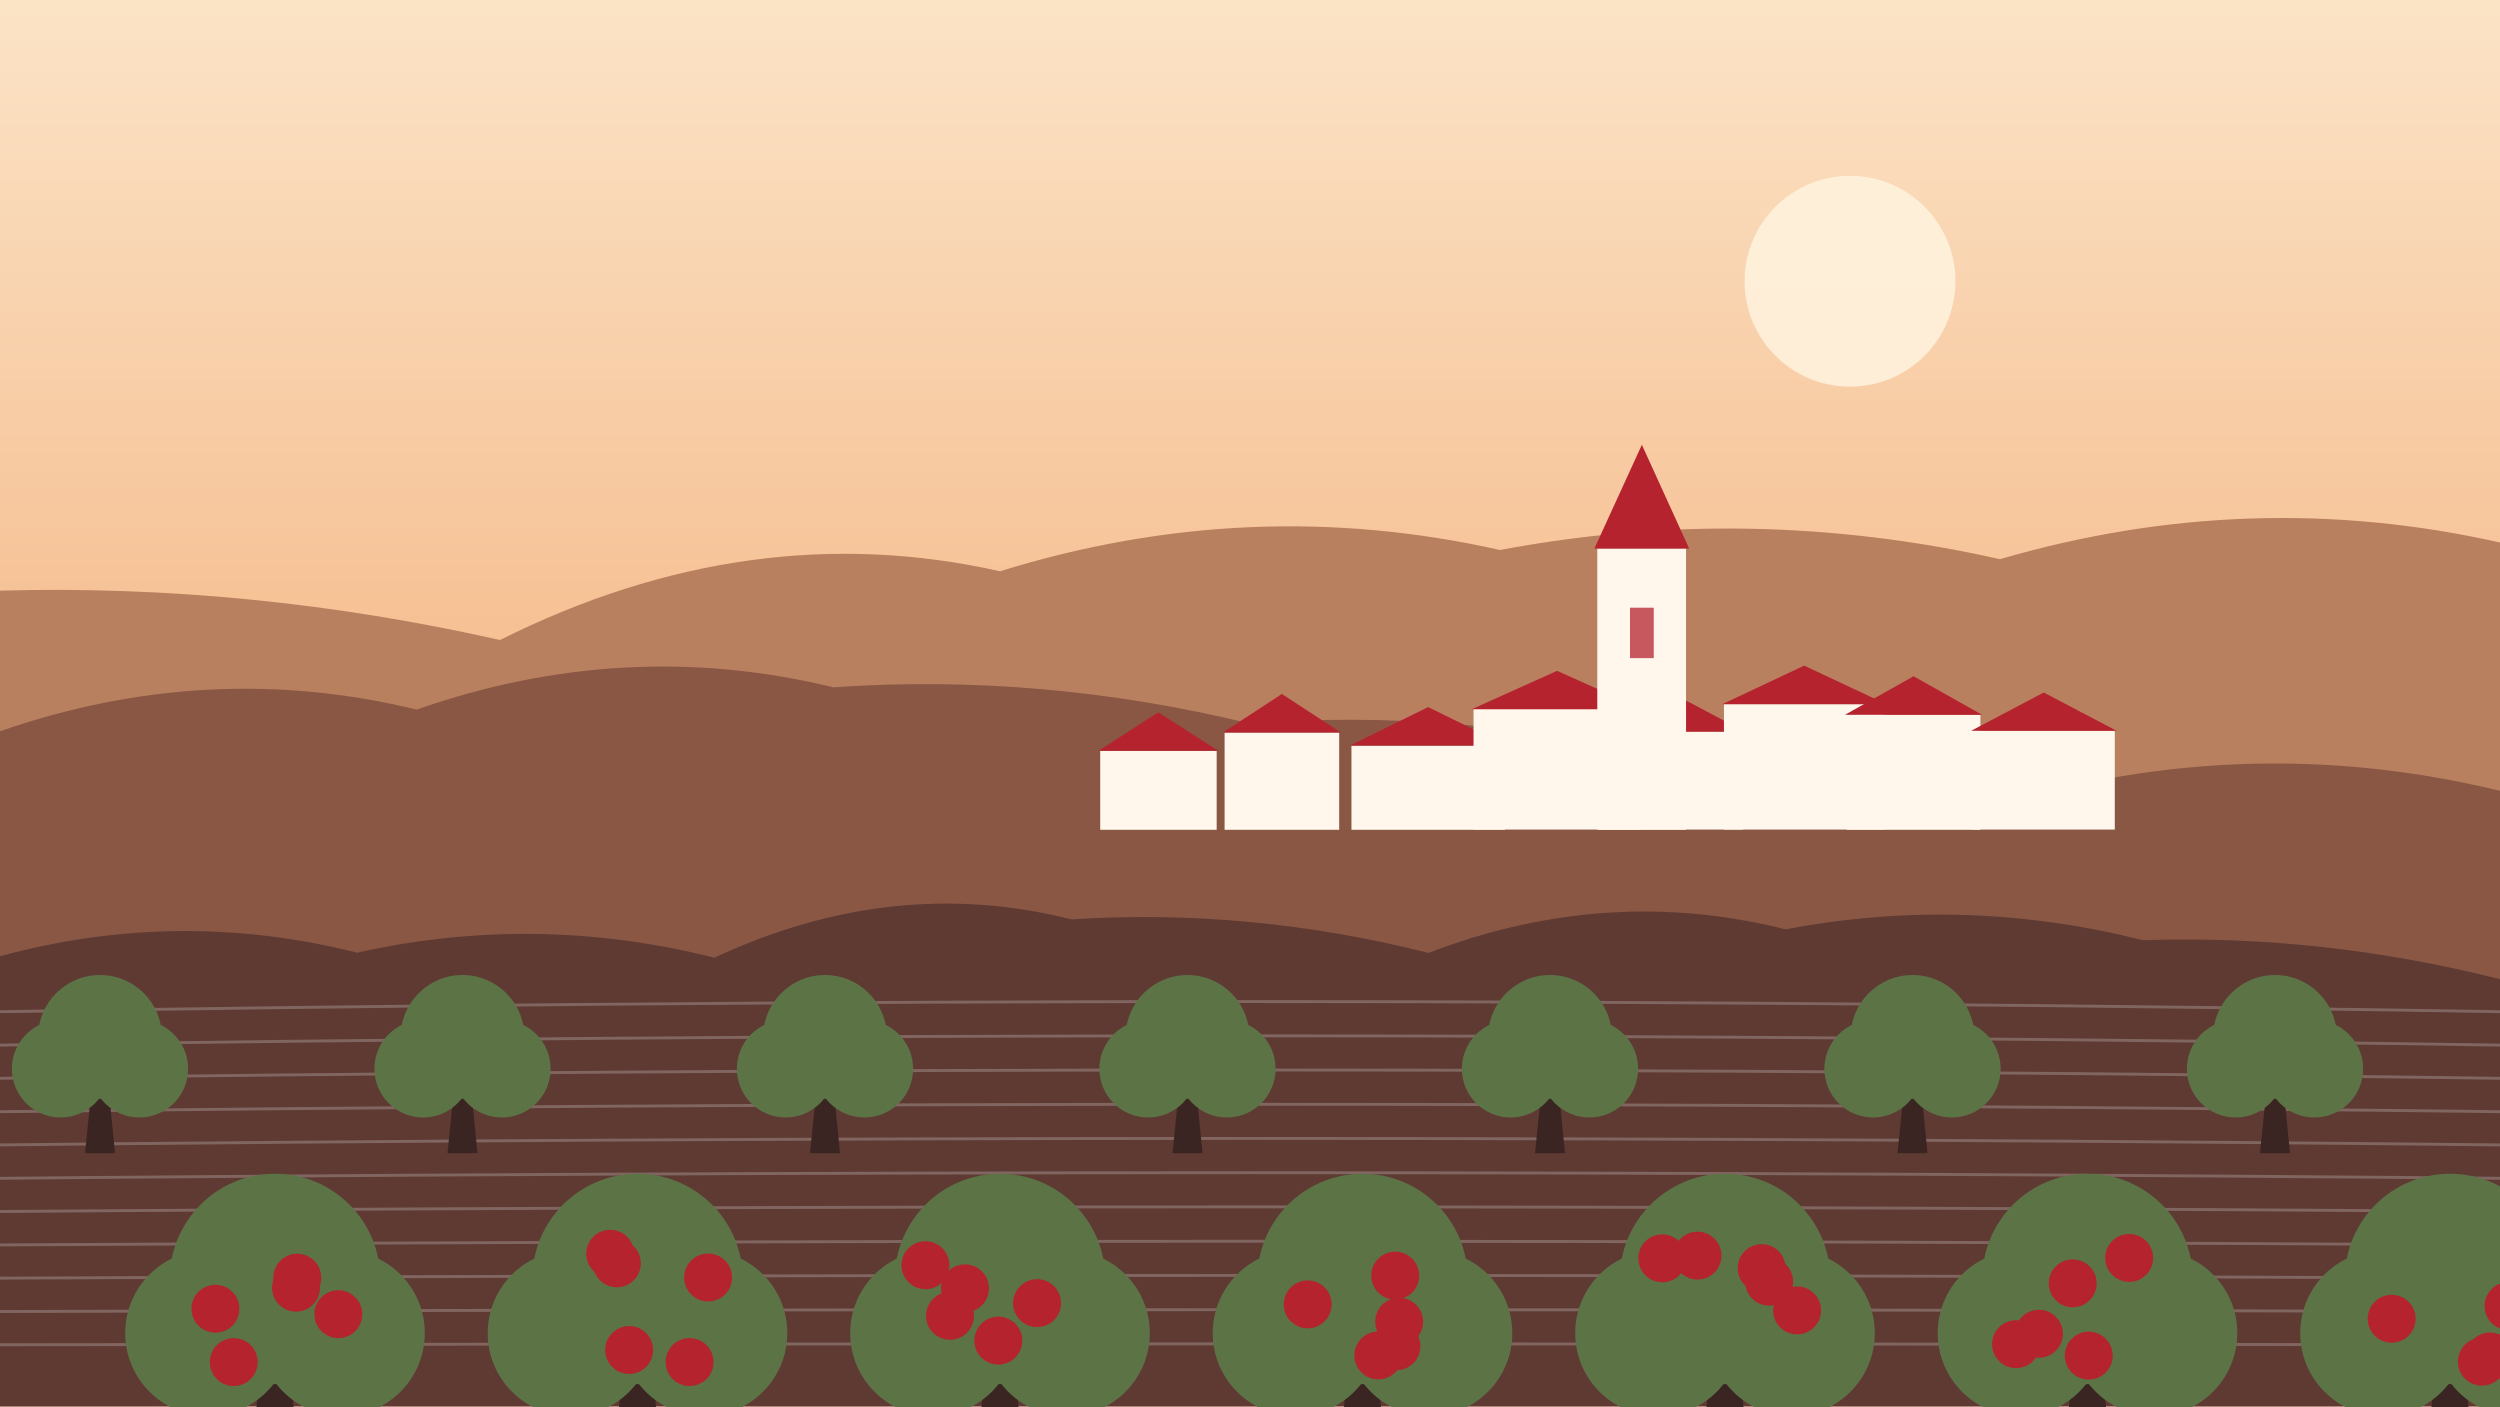
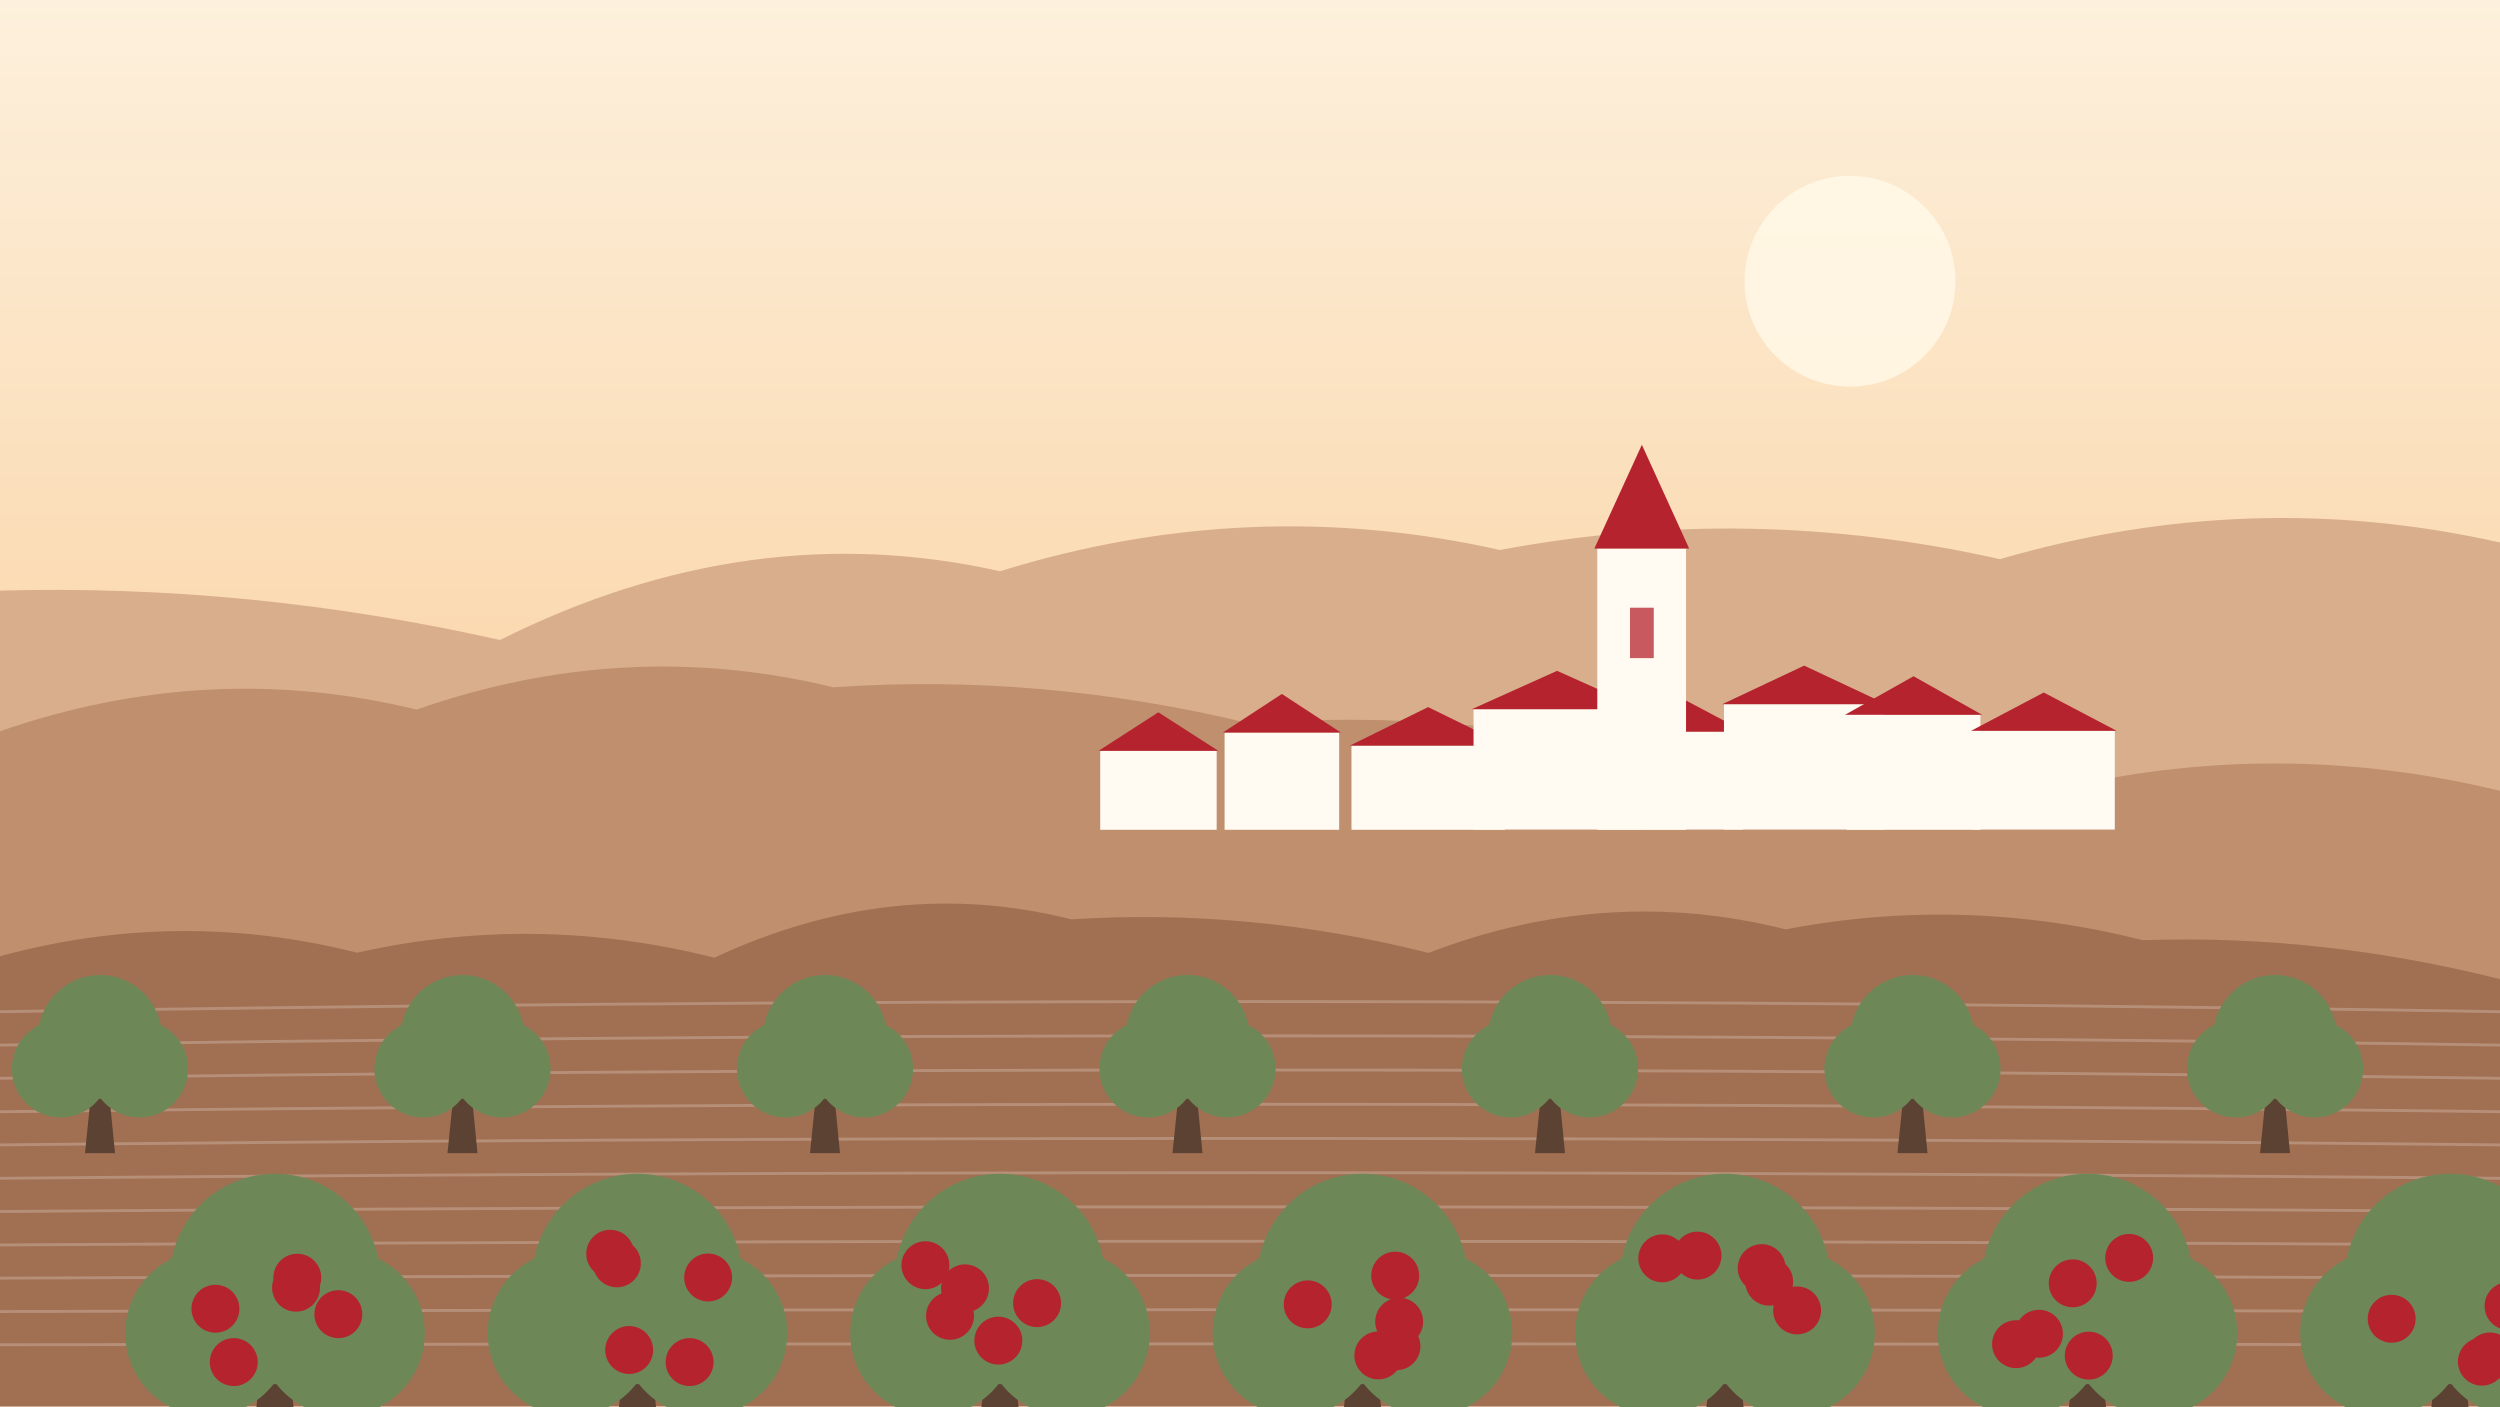
<svg xmlns="http://www.w3.org/2000/svg" viewBox="0 0 1200 675" width="1200" height="675" role="img">
  <defs>
    <linearGradient id="ceu" x1="0" y1="0" x2="0" y2="1">
-       <stop offset="0%" stop-color="#FBE3C6" />
-       <stop offset="55%" stop-color="#F5B989" />
-       <stop offset="100%" stop-color="#E08F5E" />
+       <stop offset="0%" stop-color="#FDF0DC" />
+       <stop offset="55%" stop-color="#FAD5A8" />
+       <stop offset="100%" stop-color="#F2B583" />
    </linearGradient>
  </defs>
  <rect width="1200" height="675" fill="url(#ceu)" />
-   <circle cx="888" cy="135" r="50.6" fill="#FFF3DF" opacity="0.85" />
-   <path d="M0 675 L0 283.5 Q120 280.2 240 307.2 Q360 247.2 480 274.2 Q600 237 720 264 Q840 241.4 960 268.4 Q1080 233.4 1200 260.4 L1200 675 Z" fill="#B98060" />
-   <path d="M0 675 L0 351 Q100 316.3 200 340.6 Q300 305.6 400 329.9 Q500 323 600 347.3 Q700 339.7 800 364 Q900 351.7 1000 376 Q1100 355.3 1200 379.6 L1200 675 Z" fill="#8A5744" />
+   <circle cx="888" cy="135" r="50.6" fill="#FFF8E6" opacity="0.85" />
+   <path d="M0 675 L0 283.5 Q120 280.2 240 307.2 Q360 247.2 480 274.2 Q600 237 720 264 Q840 241.4 960 268.4 Q1080 233.4 1200 260.4 L1200 675 Z" fill="#D9AE8C" />
+   <path d="M0 675 L0 351 Q100 316.3 200 340.6 Q300 305.6 400 329.9 Q500 323 600 347.3 Q700 339.7 800 364 Q900 351.7 1000 376 Q1100 355.3 1200 379.6 L1200 675 Z" fill="#C08F6D" />
  <g>
-     <rect x="528.1" y="360.4" width="55.9" height="37.9" fill="#FFF6EC" />
+     <rect x="528.1" y="360.4" width="55.9" height="37.9" fill="#FFFAF2" />
    <path d="M527.3 360.4 L556 341.9 L584.8 360.4 Z" fill="#B4232E" />
-     <rect x="587.8" y="351.6" width="55" height="46.7" fill="#FFF6EC" />
+     <rect x="587.8" y="351.6" width="55" height="46.7" fill="#FFFAF2" />
    <path d="M587 351.6 L615.3 333.1 L643.6 351.6 Z" fill="#B4232E" />
-     <rect x="648.7" y="357.9" width="73.7" height="40.4" fill="#FFF6EC" />
+     <rect x="648.7" y="357.9" width="73.7" height="40.4" fill="#FFFAF2" />
    <path d="M647.9 357.9 L685.5 339.4 L723.2 357.9 Z" fill="#B4232E" />
-     <rect x="707.3" y="340.4" width="80.3" height="57.8" fill="#FFF6EC" />
+     <rect x="707.3" y="340.4" width="80.3" height="57.8" fill="#FFFAF2" />
    <path d="M706.5 340.4 L747.4 322 L788.4 340.4 Z" fill="#B4232E" />
-     <rect x="768.5" y="351.2" width="68.2" height="47" fill="#FFF6EC" />
+     <rect x="768.5" y="351.2" width="68.2" height="47" fill="#FFFAF2" />
    <path d="M767.7 351.2 L802.6 332.7 L837.5 351.2 Z" fill="#B4232E" />
-     <rect x="827.5" y="338" width="77.1" height="60.2" fill="#FFF6EC" />
+     <rect x="827.5" y="338" width="77.1" height="60.2" fill="#FFFAF2" />
    <path d="M826.7 338 L866 319.5 L905.4 338 Z" fill="#B4232E" />
-     <rect x="886.4" y="343.1" width="64.2" height="55.2" fill="#FFF6EC" />
+     <rect x="886.4" y="343.1" width="64.2" height="55.2" fill="#FFFAF2" />
    <path d="M885.6 343.1 L918.5 324.6 L951.4 343.1 Z" fill="#B4232E" />
-     <rect x="946.9" y="350.8" width="68.2" height="47.4" fill="#FFF6EC" />
+     <rect x="946.9" y="350.8" width="68.2" height="47.4" fill="#FFFAF2" />
    <path d="M946.1 350.8 L981 332.4 L1016 350.8 Z" fill="#B4232E" />
-     <rect x="766.7" y="263.3" width="42.6" height="135" fill="#FFF6EC" />
+     <rect x="766.7" y="263.3" width="42.6" height="135" fill="#FFFAF2" />
    <path d="M765.3 263.3 L788.1 213.5 L810.8 263.3 Z" fill="#B4232E" />
    <rect x="782.4 " y="291.7" width="11.4" height="24.2" fill="#B4232E" opacity="0.75" />
  </g>
-   <path d="M0 675 L0 459 Q85.7 435.7 171.4 457.3 Q257.1 438.1 342.9 459.7 Q428.6 419.7 514.3 441.3 Q600 435.8 685.7 457.4 Q771.4 424.5 857.1 446.1 Q942.9 429.7 1028.6 451.3 Q1114.3 448.4 1200 470 L1200 675 Z" fill="#5E3A33" />
+   <path d="M0 675 L0 459 Q85.7 435.7 171.4 457.3 Q257.1 438.1 342.9 459.7 Q428.6 419.7 514.3 441.3 Q600 435.8 685.7 457.4 Q771.4 424.5 857.1 446.1 Q942.9 429.7 1028.6 451.3 Q1114.3 448.4 1200 470 L1200 675 Z" fill="#A16F52" />
  <path d="M-24 486 Q600 475.5 1224 486" fill="none" stroke="#FFFFFF" stroke-width="1.4" opacity="0.22" />
  <path d="M-24 502 Q600 492.4 1224 502" fill="none" stroke="#FFFFFF" stroke-width="1.4" opacity="0.22" />
  <path d="M-24 517.9 Q600 509.3 1224 517.9" fill="none" stroke="#FFFFFF" stroke-width="1.4" opacity="0.22" />
  <path d="M-24 533.9 Q600 526.2 1224 533.9" fill="none" stroke="#FFFFFF" stroke-width="1.4" opacity="0.22" />
  <path d="M-24 549.8 Q600 543.1 1224 549.8" fill="none" stroke="#FFFFFF" stroke-width="1.4" opacity="0.22" />
  <path d="M-24 565.8 Q600 560 1224 565.8" fill="none" stroke="#FFFFFF" stroke-width="1.4" opacity="0.22" />
  <path d="M-24 581.7 Q600 576.9 1224 581.7" fill="none" stroke="#FFFFFF" stroke-width="1.4" opacity="0.22" />
  <path d="M-24 597.7 Q600 593.9 1224 597.7" fill="none" stroke="#FFFFFF" stroke-width="1.4" opacity="0.22" />
  <path d="M-24 613.6 Q600 610.8 1224 613.6" fill="none" stroke="#FFFFFF" stroke-width="1.4" opacity="0.22" />
  <path d="M-24 629.6 Q600 627.7 1224 629.6" fill="none" stroke="#FFFFFF" stroke-width="1.4" opacity="0.22" />
  <path d="M-24 645.5 Q600 644.6 1224 645.5" fill="none" stroke="#FFFFFF" stroke-width="1.4" opacity="0.22" />
  <g>
-     <path d="M40.8 553.5 L44 522 L52.1 522 L55.2 553.5 Z" fill="#3B2523" />
-     <circle cx="29.1" cy="513" r="23.4" fill="#5C7346" />
-     <circle cx="48" cy="497.7" r="29.7" fill="#5C7346" />
-     <circle cx="66.9" cy="513" r="23.4" fill="#5C7346" />
+     <path d="M40.8 553.5 L44 522 L52.1 522 L55.2 553.5 Z" fill="#5C4232" />
+     <circle cx="29.1" cy="513" r="23.4" fill="#6E8757" />
+     <circle cx="48" cy="497.7" r="29.7" fill="#6E8757" />
+     <circle cx="66.9" cy="513" r="23.4" fill="#6E8757" />
  </g>
  <g>
-     <path d="M214.8 553.5 L218 522 L226.1 522 L229.2 553.5 Z" fill="#3B2523" />
-     <circle cx="203.1" cy="513" r="23.4" fill="#5C7346" />
-     <circle cx="222" cy="497.7" r="29.7" fill="#5C7346" />
-     <circle cx="240.9" cy="513" r="23.4" fill="#5C7346" />
+     <path d="M214.8 553.5 L218 522 L226.1 522 L229.2 553.5 Z" fill="#5C4232" />
+     <circle cx="203.1" cy="513" r="23.4" fill="#6E8757" />
+     <circle cx="222" cy="497.7" r="29.7" fill="#6E8757" />
+     <circle cx="240.9" cy="513" r="23.4" fill="#6E8757" />
  </g>
  <g>
-     <path d="M388.8 553.5 L392 522 L400.1 522 L403.2 553.5 Z" fill="#3B2523" />
-     <circle cx="377.1" cy="513" r="23.4" fill="#5C7346" />
-     <circle cx="396" cy="497.7" r="29.7" fill="#5C7346" />
-     <circle cx="414.9" cy="513" r="23.4" fill="#5C7346" />
+     <path d="M388.8 553.5 L392 522 L400.1 522 L403.2 553.5 Z" fill="#5C4232" />
+     <circle cx="377.1" cy="513" r="23.4" fill="#6E8757" />
+     <circle cx="396" cy="497.7" r="29.7" fill="#6E8757" />
+     <circle cx="414.9" cy="513" r="23.4" fill="#6E8757" />
  </g>
  <g>
-     <path d="M562.8 553.5 L566 522 L574.1 522 L577.2 553.5 Z" fill="#3B2523" />
-     <circle cx="551.1" cy="513" r="23.4" fill="#5C7346" />
-     <circle cx="570" cy="497.7" r="29.7" fill="#5C7346" />
-     <circle cx="588.9" cy="513" r="23.4" fill="#5C7346" />
+     <path d="M562.8 553.5 L566 522 L574.1 522 L577.2 553.5 Z" fill="#5C4232" />
+     <circle cx="551.1" cy="513" r="23.4" fill="#6E8757" />
+     <circle cx="570" cy="497.7" r="29.7" fill="#6E8757" />
+     <circle cx="588.9" cy="513" r="23.4" fill="#6E8757" />
  </g>
  <g>
-     <path d="M736.8 553.5 L740 522 L748.1 522 L751.2 553.5 Z" fill="#3B2523" />
-     <circle cx="725.1" cy="513" r="23.4" fill="#5C7346" />
-     <circle cx="744" cy="497.7" r="29.7" fill="#5C7346" />
-     <circle cx="762.9" cy="513" r="23.4" fill="#5C7346" />
+     <path d="M736.8 553.5 L740 522 L748.1 522 L751.2 553.5 Z" fill="#5C4232" />
+     <circle cx="725.1" cy="513" r="23.4" fill="#6E8757" />
+     <circle cx="744" cy="497.7" r="29.7" fill="#6E8757" />
+     <circle cx="762.9" cy="513" r="23.4" fill="#6E8757" />
  </g>
  <g>
-     <path d="M910.8 553.5 L914 522 L922.1 522 L925.2 553.5 Z" fill="#3B2523" />
-     <circle cx="899.1" cy="513" r="23.4" fill="#5C7346" />
-     <circle cx="918" cy="497.7" r="29.7" fill="#5C7346" />
-     <circle cx="936.9" cy="513" r="23.4" fill="#5C7346" />
+     <path d="M910.8 553.5 L914 522 L922.1 522 L925.2 553.5 Z" fill="#5C4232" />
+     <circle cx="899.1" cy="513" r="23.4" fill="#6E8757" />
+     <circle cx="918" cy="497.7" r="29.7" fill="#6E8757" />
+     <circle cx="936.9" cy="513" r="23.4" fill="#6E8757" />
  </g>
  <g>
-     <path d="M1084.8 553.5 L1088 522 L1096.1 522 L1099.2 553.5 Z" fill="#3B2523" />
-     <circle cx="1073.1" cy="513" r="23.4" fill="#5C7346" />
-     <circle cx="1092" cy="497.7" r="29.7" fill="#5C7346" />
-     <circle cx="1110.9" cy="513" r="23.4" fill="#5C7346" />
+     <path d="M1084.8 553.5 L1088 522 L1096.1 522 L1099.2 553.5 Z" fill="#5C4232" />
+     <circle cx="1073.1" cy="513" r="23.4" fill="#6E8757" />
+     <circle cx="1092" cy="497.7" r="29.7" fill="#6E8757" />
+     <circle cx="1110.9" cy="513" r="23.4" fill="#6E8757" />
  </g>
  <g>
-     <path d="M119.8 708.8 L125.1 655.2 L138.9 655.2 L144.2 708.8 Z" fill="#3B2523" />
-     <circle cx="99.9" cy="639.9" r="39.8" fill="#5C7346" />
-     <circle cx="132" cy="613.9" r="50.5" fill="#5C7346" />
-     <circle cx="164.1" cy="639.9" r="39.8" fill="#5C7346" />
+     <path d="M119.8 708.8 L125.1 655.2 L138.9 655.2 L144.2 708.8 Z" fill="#5C4232" />
+     <circle cx="99.9" cy="639.9" r="39.8" fill="#6E8757" />
+     <circle cx="132" cy="613.9" r="50.5" fill="#6E8757" />
+     <circle cx="164.1" cy="639.9" r="39.8" fill="#6E8757" />
    <circle cx="162.4" cy="630.8" r="11.5" fill="#B4232E" />
    <circle cx="103.4" cy="628.2" r="11.5" fill="#B4232E" />
    <circle cx="142.1" cy="618.1" r="11.5" fill="#B4232E" />
    <circle cx="142.7" cy="613.3" r="11.5" fill="#B4232E" />
    <circle cx="112.2" cy="653.8" r="11.5" fill="#B4232E" />
  </g>
  <g>
-     <path d="M293.8 708.8 L299.1 655.2 L312.9 655.2 L318.2 708.8 Z" fill="#3B2523" />
-     <circle cx="273.9" cy="639.9" r="39.8" fill="#5C7346" />
-     <circle cx="306" cy="613.9" r="50.5" fill="#5C7346" />
-     <circle cx="338.1" cy="639.9" r="39.8" fill="#5C7346" />
+     <path d="M293.8 708.8 L299.1 655.2 L312.9 655.2 L318.2 708.8 Z" fill="#5C4232" />
+     <circle cx="273.9" cy="639.9" r="39.8" fill="#6E8757" />
+     <circle cx="306" cy="613.9" r="50.5" fill="#6E8757" />
+     <circle cx="338.1" cy="639.9" r="39.8" fill="#6E8757" />
    <circle cx="331" cy="653.8" r="11.5" fill="#B4232E" />
    <circle cx="292.9" cy="601.8" r="11.5" fill="#B4232E" />
    <circle cx="339.9" cy="613.2" r="11.5" fill="#B4232E" />
    <circle cx="302" cy="648" r="11.5" fill="#B4232E" />
    <circle cx="296.1" cy="606.4" r="11.5" fill="#B4232E" />
  </g>
  <g>
-     <path d="M467.8 708.8 L473.1 655.2 L486.9 655.2 L492.2 708.8 Z" fill="#3B2523" />
-     <circle cx="447.9" cy="639.9" r="39.8" fill="#5C7346" />
-     <circle cx="480" cy="613.9" r="50.5" fill="#5C7346" />
-     <circle cx="512.1" cy="639.9" r="39.8" fill="#5C7346" />
+     <path d="M467.8 708.8 L473.1 655.2 L486.9 655.2 L492.2 708.8 Z" fill="#5C4232" />
+     <circle cx="447.9" cy="639.9" r="39.8" fill="#6E8757" />
+     <circle cx="480" cy="613.9" r="50.5" fill="#6E8757" />
+     <circle cx="512.1" cy="639.9" r="39.8" fill="#6E8757" />
    <circle cx="479.2" cy="643.5" r="11.5" fill="#B4232E" />
    <circle cx="463.2" cy="618.4" r="11.5" fill="#B4232E" />
    <circle cx="444.2" cy="607.3" r="11.5" fill="#B4232E" />
    <circle cx="497.8" cy="625.5" r="11.5" fill="#B4232E" />
    <circle cx="456" cy="631.6" r="11.5" fill="#B4232E" />
  </g>
  <g>
-     <path d="M641.8 708.8 L647.1 655.2 L660.9 655.2 L666.2 708.8 Z" fill="#3B2523" />
-     <circle cx="621.9" cy="639.9" r="39.8" fill="#5C7346" />
-     <circle cx="654" cy="613.9" r="50.5" fill="#5C7346" />
-     <circle cx="686.1" cy="639.9" r="39.8" fill="#5C7346" />
+     <path d="M641.8 708.8 L647.1 655.2 L660.9 655.2 L666.2 708.8 Z" fill="#5C4232" />
+     <circle cx="621.9" cy="639.9" r="39.8" fill="#6E8757" />
+     <circle cx="654" cy="613.9" r="50.5" fill="#6E8757" />
+     <circle cx="686.1" cy="639.9" r="39.8" fill="#6E8757" />
    <circle cx="671.6" cy="634.4" r="11.5" fill="#B4232E" />
    <circle cx="669.7" cy="612.3" r="11.5" fill="#B4232E" />
    <circle cx="627.7" cy="626.1" r="11.5" fill="#B4232E" />
    <circle cx="670.3" cy="646.2" r="11.5" fill="#B4232E" />
    <circle cx="661.6" cy="650.6" r="11.5" fill="#B4232E" />
  </g>
  <g>
-     <path d="M815.8 708.8 L821.1 655.2 L834.9 655.2 L840.2 708.8 Z" fill="#3B2523" />
-     <circle cx="795.9" cy="639.9" r="39.8" fill="#5C7346" />
-     <circle cx="828" cy="613.9" r="50.5" fill="#5C7346" />
-     <circle cx="860.1" cy="639.9" r="39.8" fill="#5C7346" />
+     <path d="M815.8 708.8 L821.1 655.2 L834.9 655.2 L840.2 708.8 Z" fill="#5C4232" />
+     <circle cx="795.9" cy="639.9" r="39.8" fill="#6E8757" />
+     <circle cx="828" cy="613.9" r="50.5" fill="#6E8757" />
+     <circle cx="860.1" cy="639.9" r="39.8" fill="#6E8757" />
    <circle cx="849.2" cy="615.2" r="11.5" fill="#B4232E" />
    <circle cx="797.9" cy="604" r="11.5" fill="#B4232E" />
    <circle cx="862.6" cy="629" r="11.5" fill="#B4232E" />
    <circle cx="814.8" cy="602.7" r="11.5" fill="#B4232E" />
    <circle cx="845.6" cy="608.7" r="11.5" fill="#B4232E" />
  </g>
  <g>
-     <path d="M989.8 708.8 L995.1 655.2 L1008.9 655.2 L1014.2 708.8 Z" fill="#3B2523" />
-     <circle cx="969.9" cy="639.9" r="39.8" fill="#5C7346" />
-     <circle cx="1002" cy="613.9" r="50.5" fill="#5C7346" />
-     <circle cx="1034.1" cy="639.9" r="39.8" fill="#5C7346" />
+     <path d="M989.8 708.8 L995.1 655.2 L1008.9 655.2 L1014.2 708.8 Z" fill="#5C4232" />
+     <circle cx="969.9" cy="639.9" r="39.8" fill="#6E8757" />
+     <circle cx="1002" cy="613.9" r="50.5" fill="#6E8757" />
+     <circle cx="1034.1" cy="639.9" r="39.8" fill="#6E8757" />
    <circle cx="1022" cy="603.8" r="11.5" fill="#B4232E" />
    <circle cx="1002.6" cy="650.7" r="11.5" fill="#B4232E" />
    <circle cx="978.7" cy="640.2" r="11.5" fill="#B4232E" />
    <circle cx="967.7" cy="645.2" r="11.5" fill="#B4232E" />
    <circle cx="994.9" cy="616" r="11.5" fill="#B4232E" />
  </g>
  <g>
-     <path d="M1163.8 708.8 L1169.1 655.2 L1182.9 655.2 L1188.2 708.8 Z" fill="#3B2523" />
-     <circle cx="1143.9" cy="639.9" r="39.8" fill="#5C7346" />
-     <circle cx="1176" cy="613.9" r="50.5" fill="#5C7346" />
-     <circle cx="1208.1" cy="639.9" r="39.8" fill="#5C7346" />
+     <path d="M1163.8 708.8 L1169.1 655.2 L1182.9 655.2 L1188.2 708.8 Z" fill="#5C4232" />
+     <circle cx="1143.9" cy="639.9" r="39.8" fill="#6E8757" />
+     <circle cx="1176" cy="613.9" r="50.5" fill="#6E8757" />
+     <circle cx="1208.1" cy="639.9" r="39.8" fill="#6E8757" />
    <circle cx="1191.3" cy="653.6" r="11.5" fill="#B4232E" />
    <circle cx="1204.1" cy="626.9" r="11.5" fill="#B4232E" />
    <circle cx="1195.2" cy="651.1" r="11.5" fill="#B4232E" />
    <circle cx="1211.4" cy="618.7" r="11.5" fill="#B4232E" />
    <circle cx="1148" cy="633" r="11.5" fill="#B4232E" />
  </g>
</svg>
